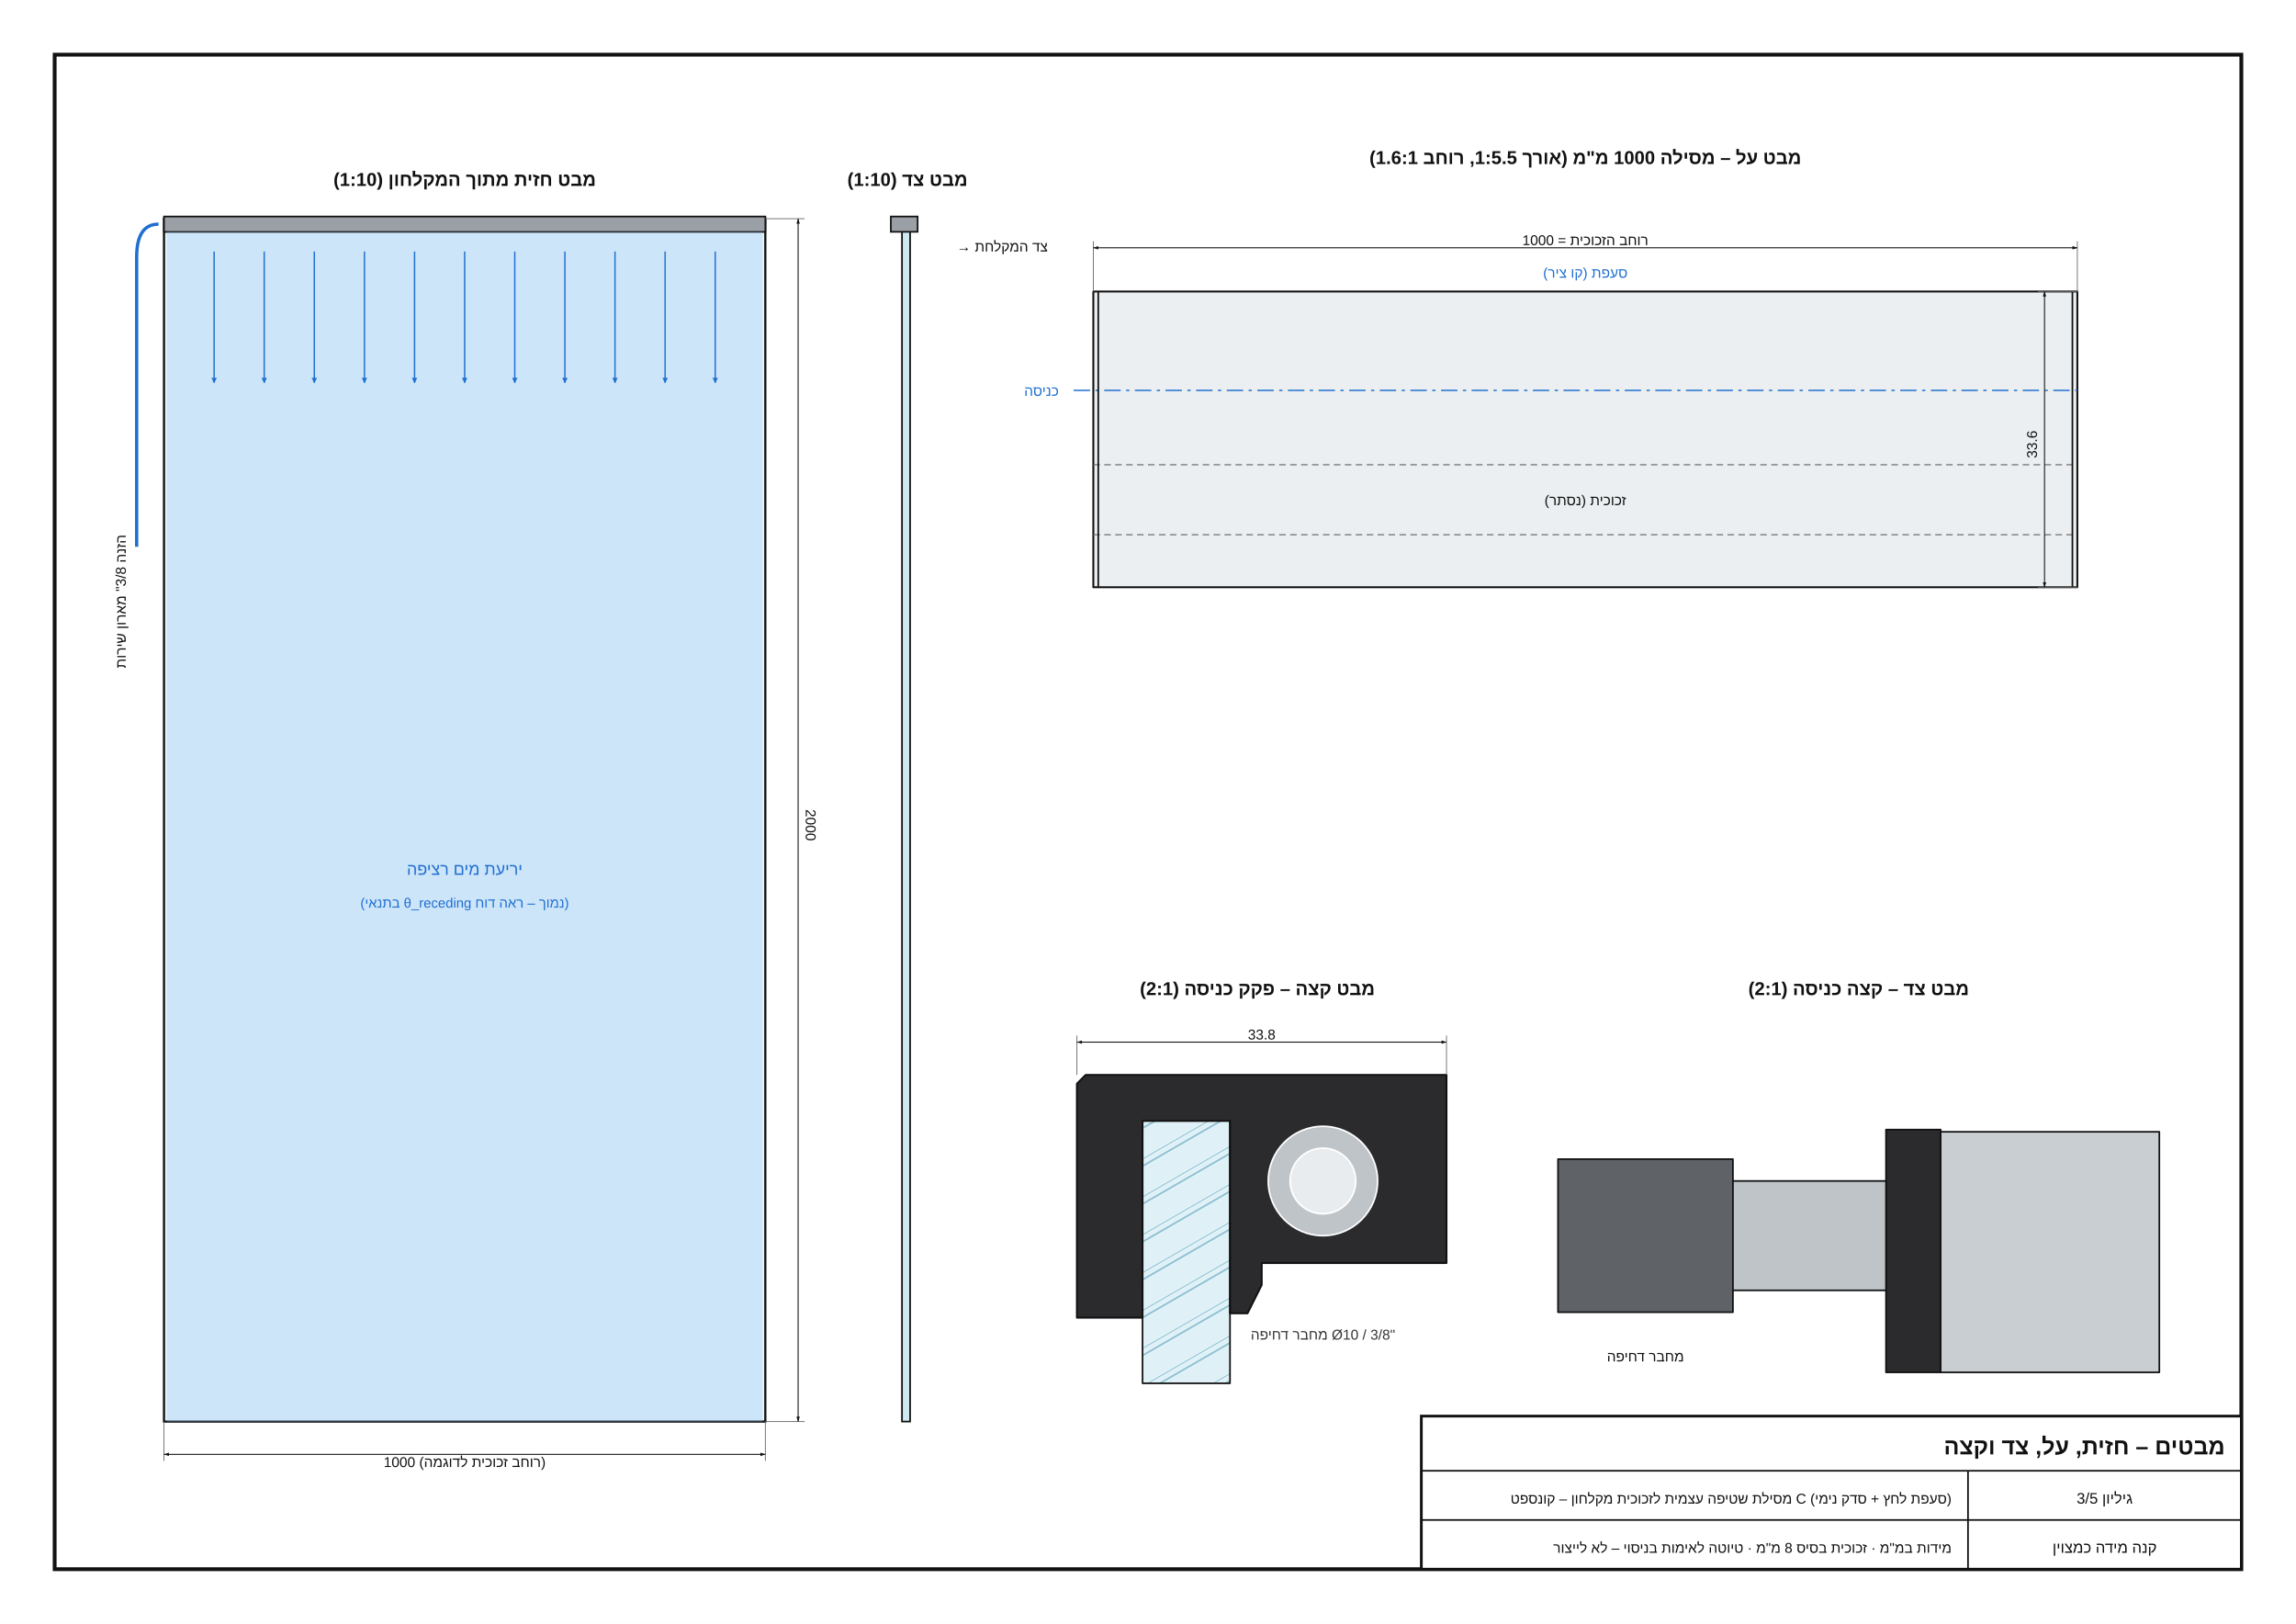
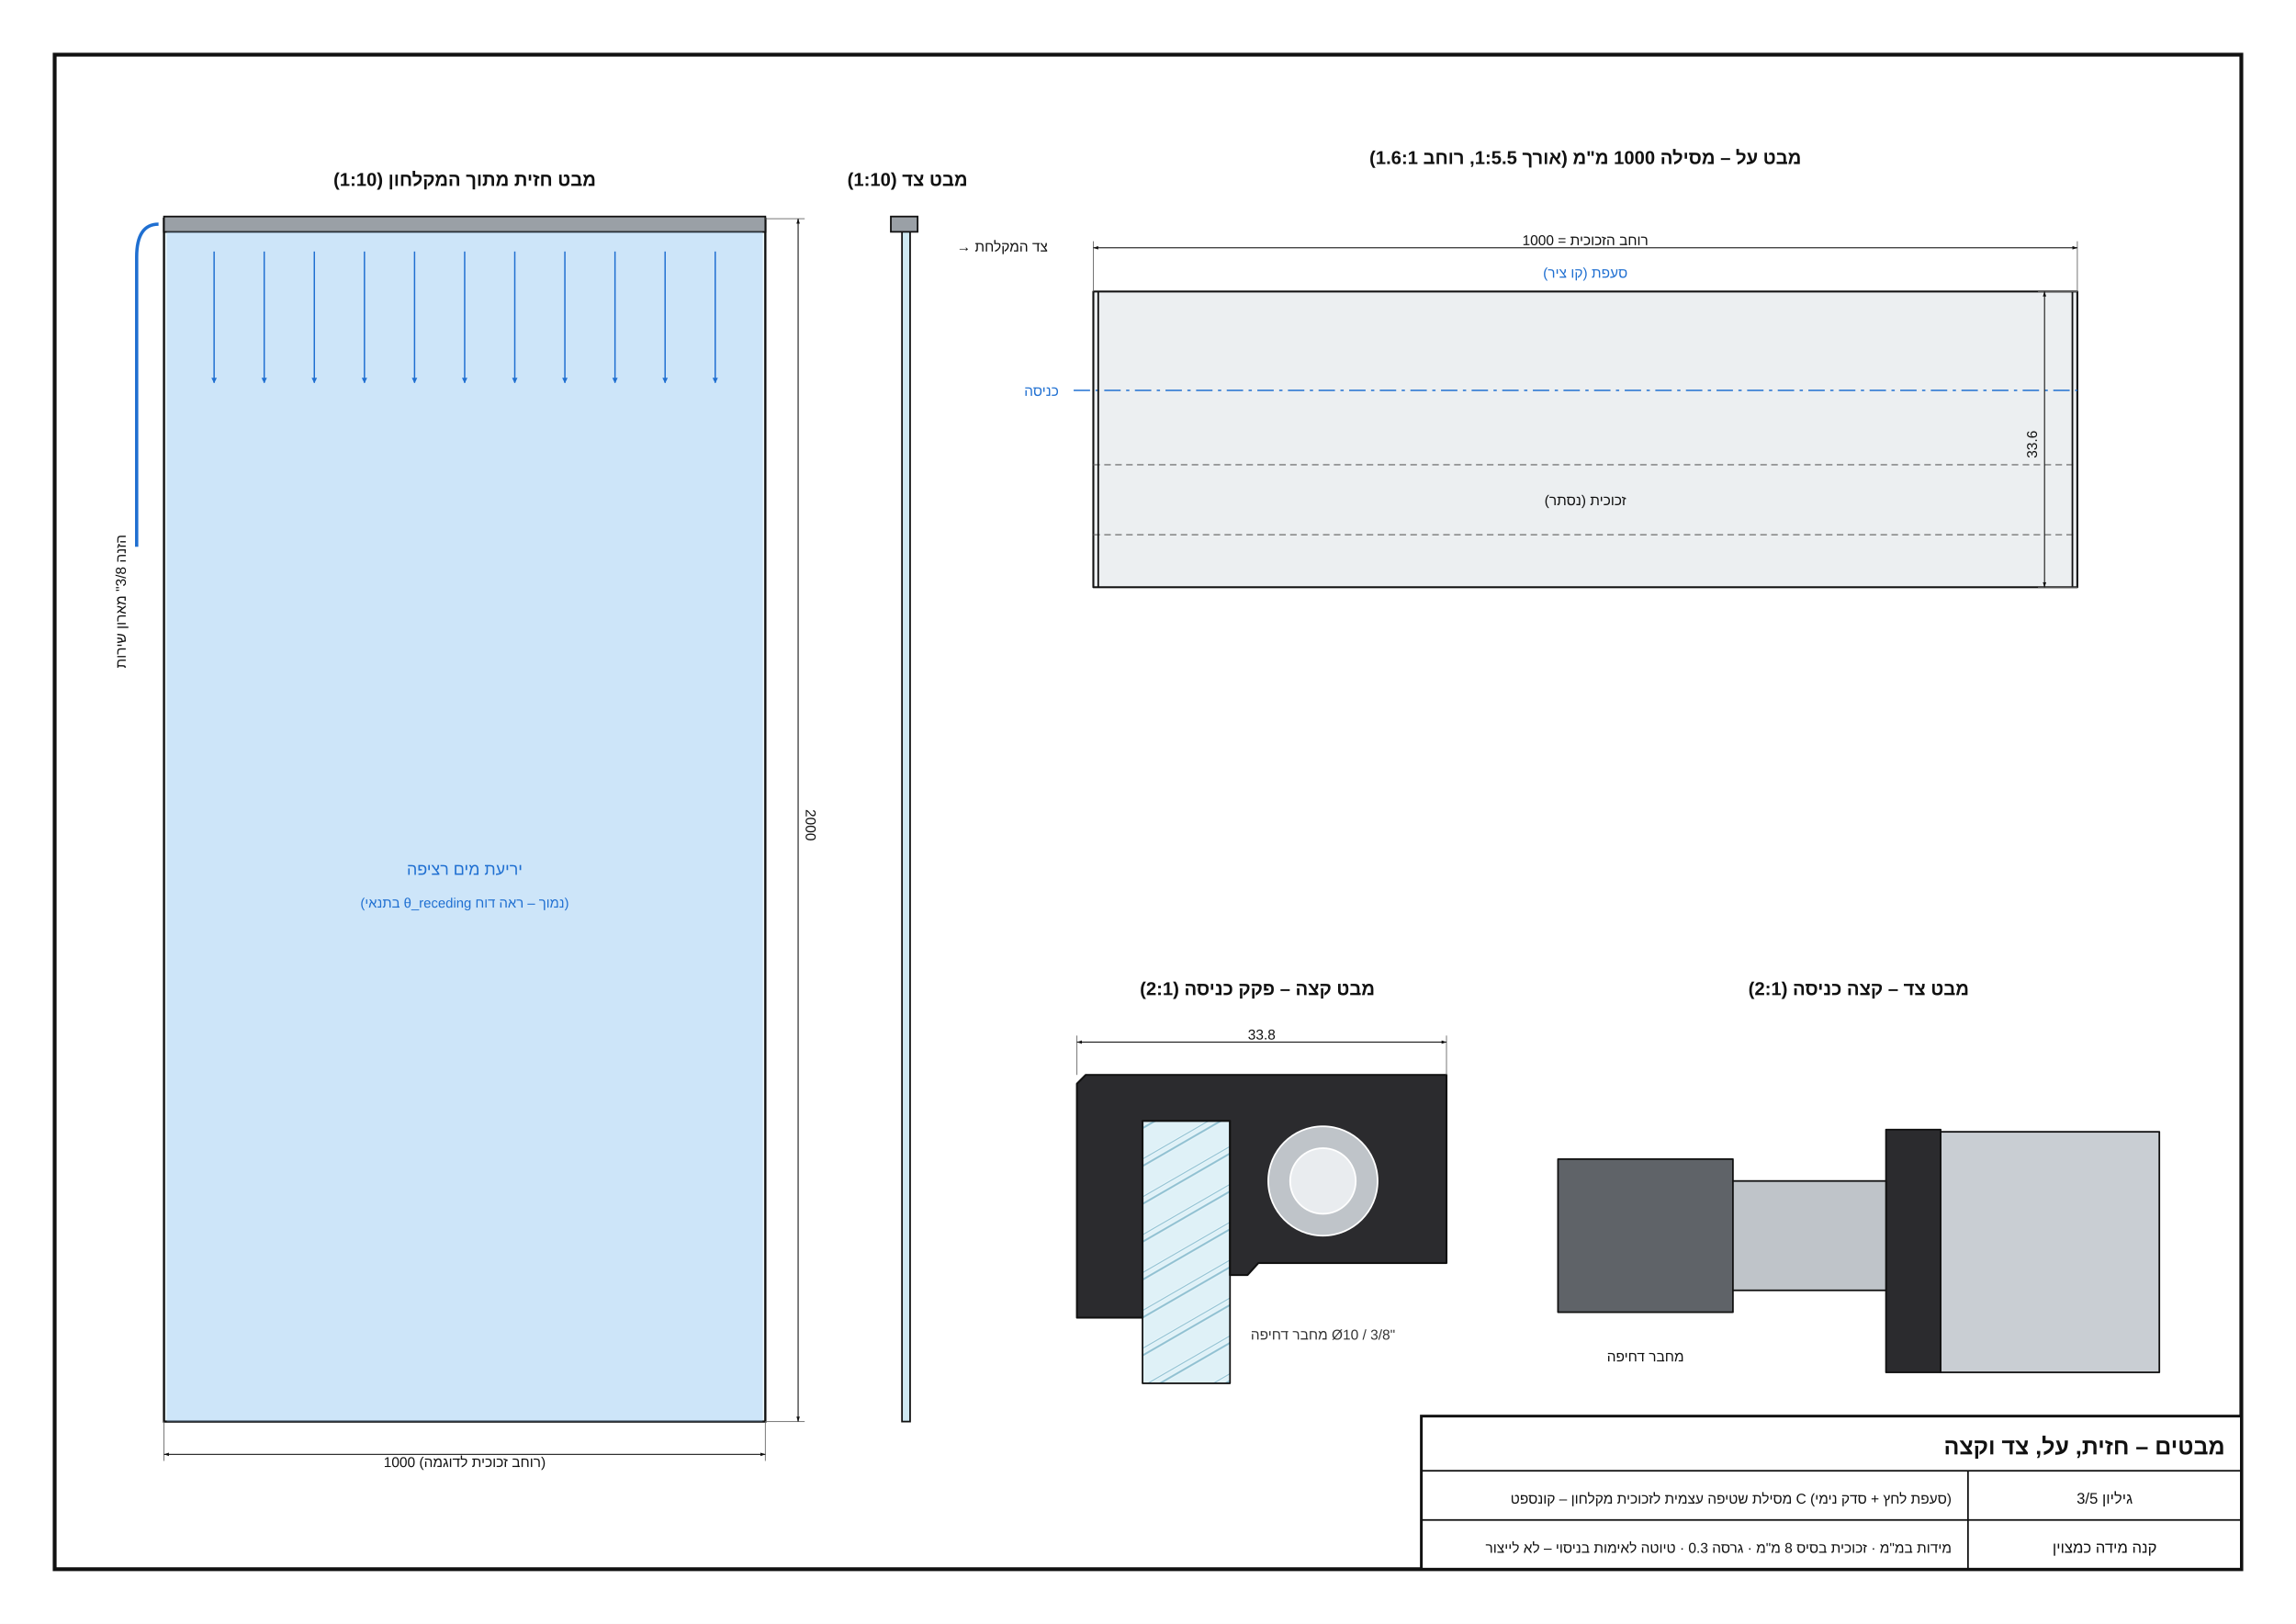
<svg xmlns="http://www.w3.org/2000/svg" width="420mm" height="297mm" viewBox="0 0 420 297">
  <rect width="420" height="297" fill="#fff" />
  <defs>
    <marker id="arr" viewBox="0 0 10 10" refX="10" refY="5" markerWidth="5" markerHeight="5" orient="auto-start-reverse">
      <path d="M0,1.5 L10,5 L0,8.5 z" fill="#111" />
    </marker>
    <marker id="flow" viewBox="0 0 10 10" refX="9" refY="5" markerWidth="4" markerHeight="4" orient="auto">
      <path d="M0,0 L10,5 L0,10 z" fill="#1f6fd1" />
    </marker>
    <marker id="dot" viewBox="0 0 10 10" refX="5" refY="5" markerWidth="2.2" markerHeight="2.2">
      <circle cx="5" cy="5" r="4" fill="#111" />
    </marker>
    <pattern id="hAl" patternUnits="userSpaceOnUse" width="1.6" height="1.6" patternTransform="rotate(45)">
      <rect width="1.6" height="1.6" fill="#e9ecef" />
      <line x1="0" y1="0" x2="0" y2="1.6" stroke="#555" stroke-width="0.22" />
    </pattern>
    <pattern id="hCov" patternUnits="userSpaceOnUse" width="1.6" height="1.6" patternTransform="rotate(-45)">
      <rect width="1.6" height="1.6" fill="#e2e6ea" />
      <line x1="0" y1="0" x2="0" y2="1.6" stroke="#555" stroke-width="0.22" />
    </pattern>
    <pattern id="hSS" patternUnits="userSpaceOnUse" width="1.1" height="1.1" patternTransform="rotate(30)">
      <rect width="1.1" height="1.1" fill="#d5d8dc" />
      <line x1="0" y1="0" x2="0" y2="1.1" stroke="#333" stroke-width="0.25" />
    </pattern>
    <pattern id="hGl" patternUnits="userSpaceOnUse" width="6" height="6" patternTransform="rotate(60)">
      <rect width="6" height="6" fill="#dff1f7" />
      <line x1="0" y1="0" x2="0" y2="6" stroke="#7fb6c9" stroke-width="0.25" />
      <line x1="1.2" y1="0" x2="1.2" y2="6" stroke="#7fb6c9" stroke-width="0.25" />
    </pattern>
  </defs>
  <rect x="30" y="40" width="110.0" height="220.0" fill="#e8f5fa" stroke="#111" stroke-width="0.4" />
  <rect x="30" y="39.6" width="110.0" height="2.82" fill="#9aa0a6" stroke="#111" stroke-width="0.3" />
  <rect x="30.5" y="42.42" width="109.0" height="217.58" fill="#9cc9f5" fill-opacity="0.35" />
  <line x1="39.167" y1="46.000" x2="39.167" y2="70.000" stroke="#1f6fd1" stroke-width="0.25" marker-end="url(#flow)" />
  <line x1="48.333" y1="46.000" x2="48.333" y2="70.000" stroke="#1f6fd1" stroke-width="0.25" marker-end="url(#flow)" />
  <line x1="57.500" y1="46.000" x2="57.500" y2="70.000" stroke="#1f6fd1" stroke-width="0.25" marker-end="url(#flow)" />
  <line x1="66.667" y1="46.000" x2="66.667" y2="70.000" stroke="#1f6fd1" stroke-width="0.25" marker-end="url(#flow)" />
  <line x1="75.833" y1="46.000" x2="75.833" y2="70.000" stroke="#1f6fd1" stroke-width="0.25" marker-end="url(#flow)" />
  <line x1="85.000" y1="46.000" x2="85.000" y2="70.000" stroke="#1f6fd1" stroke-width="0.25" marker-end="url(#flow)" />
  <line x1="94.167" y1="46.000" x2="94.167" y2="70.000" stroke="#1f6fd1" stroke-width="0.25" marker-end="url(#flow)" />
  <line x1="103.333" y1="46.000" x2="103.333" y2="70.000" stroke="#1f6fd1" stroke-width="0.25" marker-end="url(#flow)" />
  <line x1="112.500" y1="46.000" x2="112.500" y2="70.000" stroke="#1f6fd1" stroke-width="0.25" marker-end="url(#flow)" />
  <line x1="121.667" y1="46.000" x2="121.667" y2="70.000" stroke="#1f6fd1" stroke-width="0.25" marker-end="url(#flow)" />
  <line x1="130.833" y1="46.000" x2="130.833" y2="70.000" stroke="#1f6fd1" stroke-width="0.25" marker-end="url(#flow)" />
  <path d="M29,41 q-4,0 -4,6 L25,100" stroke="#1f6fd1" stroke-width="0.6" fill="none" />
  <text x="23.00" y="110.00" font-family="Arial, 'Noto Sans Hebrew', 'DejaVu Sans', sans-serif" font-size="2.6" text-anchor="middle" fill="#111" font-weight="normal" transform="rotate(-90 23.00 110.00)">הזנה 3/8" מארון שירות</text>
  <line x1="30.000" y1="260.000" x2="30.000" y2="267.200" stroke="#666" stroke-width="0.15" />
  <line x1="140.000" y1="260.000" x2="140.000" y2="267.200" stroke="#666" stroke-width="0.15" />
  <line x1="30.000" y1="266.000" x2="140.000" y2="266.000" stroke="#111" stroke-width="0.18" marker-start="url(#arr)" marker-end="url(#arr)" />
  <text x="85.00" y="268.31" font-family="Arial, 'Noto Sans Hebrew', 'DejaVu Sans', sans-serif" font-size="2.6" text-anchor="middle" fill="#111" font-weight="normal">1000 (רוחב זכוכית לדוגמה)</text>
  <line x1="140.000" y1="40.000" x2="147.200" y2="40.000" stroke="#666" stroke-width="0.15" />
  <line x1="140.000" y1="260.000" x2="147.200" y2="260.000" stroke="#666" stroke-width="0.15" />
  <line x1="146.000" y1="40.000" x2="146.000" y2="260.000" stroke="#111" stroke-width="0.18" marker-start="url(#arr)" marker-end="url(#arr)" />
  <text x="147.40" y="150.91" font-family="Arial, 'Noto Sans Hebrew', 'DejaVu Sans', sans-serif" font-size="2.6" text-anchor="middle" fill="#111" font-weight="normal" transform="rotate(90.0 147.40 150.91)">2000</text>
  <text x="85.00" y="34.00" font-family="Arial, 'Noto Sans Hebrew', 'DejaVu Sans', sans-serif" font-size="3.4" text-anchor="middle" fill="#111" font-weight="bold">מבט חזית מתוך המקלחון (1:10)</text>
  <text x="85.00" y="160.00" font-family="Arial, 'Noto Sans Hebrew', 'DejaVu Sans', sans-serif" font-size="3.0" text-anchor="middle" fill="#1f6fd1" font-weight="normal">יריעת מים רציפה</text>
  <text x="85.00" y="166.00" font-family="Arial, 'Noto Sans Hebrew', 'DejaVu Sans', sans-serif" font-size="2.5" text-anchor="middle" fill="#1f6fd1" font-weight="normal">(בתנאי θ_receding נמוך – ראה דוח)</text>
  <rect x="165" y="40" width="1.48" height="220.0" fill="#cfe9f2" stroke="#111" stroke-width="0.3" />
  <rect x="162.96" y="39.6" width="4.896" height="2.8" fill="#9aa0a6" stroke="#111" stroke-width="0.3" />
  <text x="166.00" y="34.00" font-family="Arial, 'Noto Sans Hebrew', 'DejaVu Sans', sans-serif" font-size="3.4" text-anchor="middle" fill="#111" font-weight="bold">מבט צד (1:10)</text>
  <text x="175.00" y="46.00" font-family="Arial, 'Noto Sans Hebrew', 'DejaVu Sans', sans-serif" font-size="2.6" text-anchor="start" fill="#111" font-weight="normal">→ צד המקלחת</text>
  <text x="290.00" y="30.00" font-family="Arial, 'Noto Sans Hebrew', 'DejaVu Sans', sans-serif" font-size="3.4" text-anchor="middle" fill="#111" font-weight="bold">מבט על – מסילה 1000 מ"מ (אורך 1:5.5, רוחב 1.6:1)</text>
  <polygon points="200.000,107.400 200.000,53.320 380.000,53.320 380.000,107.400" fill="#eceff1" stroke="#111" stroke-width="0.35" stroke-linejoin="round" />
  <line x1="200.000" y1="85.000" x2="380.000" y2="85.000" stroke="#666" stroke-width="0.2" stroke-dasharray="1.2 0.8" />
  <line x1="200.000" y1="97.800" x2="380.000" y2="97.800" stroke="#666" stroke-width="0.2" stroke-dasharray="1.2 0.8" />
  <line x1="196.400" y1="71.400" x2="380.000" y2="71.400" stroke="#1f6fd1" stroke-width="0.25" stroke-dasharray="3 1 0.6 1" />
  <line x1="200.900" y1="107.400" x2="200.900" y2="53.320" stroke="#111" stroke-width="0.3" />
  <line x1="379.100" y1="107.400" x2="379.100" y2="53.320" stroke="#111" stroke-width="0.3" />
  <text x="290.00" y="92.40" font-family="Arial, 'Noto Sans Hebrew', 'DejaVu Sans', sans-serif" font-size="2.6" text-anchor="middle" fill="#111" font-weight="normal">זכוכית (נסתר)</text>
  <text x="290.00" y="50.80" font-family="Arial, 'Noto Sans Hebrew', 'DejaVu Sans', sans-serif" font-size="2.6" text-anchor="middle" fill="#1f6fd1" font-weight="normal">סעפת (קו ציר)</text>
  <line x1="380.000" y1="107.400" x2="372.800" y2="107.400" stroke="#666" stroke-width="0.15" />
  <line x1="380.000" y1="53.320" x2="372.800" y2="53.320" stroke="#666" stroke-width="0.15" />
  <line x1="374.000" y1="107.400" x2="374.000" y2="53.320" stroke="#111" stroke-width="0.18" marker-start="url(#arr)" marker-end="url(#arr)" />
  <text x="372.60" y="81.27" font-family="Arial, 'Noto Sans Hebrew', 'DejaVu Sans', sans-serif" font-size="2.6" text-anchor="middle" fill="#111" font-weight="normal" transform="rotate(-90.0 372.60 81.27)">33.6</text>
  <line x1="200.000" y1="53.320" x2="200.000" y2="44.120" stroke="#666" stroke-width="0.15" />
  <line x1="380.000" y1="53.320" x2="380.000" y2="44.120" stroke="#666" stroke-width="0.15" />
  <line x1="200.000" y1="45.320" x2="380.000" y2="45.320" stroke="#111" stroke-width="0.18" marker-start="url(#arr)" marker-end="url(#arr)" />
  <text x="290.00" y="44.83" font-family="Arial, 'Noto Sans Hebrew', 'DejaVu Sans', sans-serif" font-size="2.6" text-anchor="middle" fill="#111" font-weight="normal">1000 = רוחב הזכוכית</text>
  <text x="193.68" y="72.40" font-family="Arial, 'Noto Sans Hebrew', 'DejaVu Sans', sans-serif" font-size="2.6" text-anchor="end" fill="#1f6fd1" font-weight="normal">כניסה</text>
  <polygon points="209.000,253.000 225.000,253.000 225.000,205.000 209.000,205.000" fill="url(#hGl)" stroke="#111" stroke-width="0.3" stroke-linejoin="round" />
-   <polygon points="197.000,241.000 209.000,241.000 209.000,205.000 225.000,205.000 225.000,240.200 228.200,240.200 230.800,235.000 230.800,231.000 264.600,231.000 264.600,196.600 259.000,196.600 198.600,196.600 197.000,198.200" fill="#2b2b2e" stroke="#111" stroke-width="0.35" stroke-linejoin="round" />
+   <polygon points="197.000,241.000 209.000,241.000 209.000,205.000 225.000,205.000 225.000,233.200 228.200,233.200 230.200,231.000 264.600,231.000 264.600,196.600 259.000,196.600 198.600,196.600 197.000,198.200" fill="#2b2b2e" stroke="#111" stroke-width="0.35" stroke-linejoin="round" />
  <circle cx="242.000" cy="216.000" r="10.000" fill="#bfc4c9" stroke="#fff" stroke-width="0.3" />
  <circle cx="242.000" cy="216.000" r="6.000" fill="#e9ecef" stroke="#fff" stroke-width="0.3" />
  <text x="230.00" y="182.00" font-family="Arial, 'Noto Sans Hebrew', 'DejaVu Sans', sans-serif" font-size="3.4" text-anchor="middle" fill="#111" font-weight="bold">מבט קצה – פקק כניסה (2:1)</text>
  <text x="242.00" y="245.00" font-family="Arial, 'Noto Sans Hebrew', 'DejaVu Sans', sans-serif" font-size="2.6" text-anchor="middle" fill="#333" font-weight="normal">מחבר דחיפה Ø10 / 3/8"</text>
  <line x1="197.000" y1="196.600" x2="197.000" y2="189.400" stroke="#666" stroke-width="0.15" />
  <line x1="264.600" y1="196.600" x2="264.600" y2="189.400" stroke="#666" stroke-width="0.15" />
  <line x1="197.000" y1="190.600" x2="264.600" y2="190.600" stroke="#111" stroke-width="0.18" marker-start="url(#arr)" marker-end="url(#arr)" />
  <text x="230.80" y="190.11" font-family="Arial, 'Noto Sans Hebrew', 'DejaVu Sans', sans-serif" font-size="2.6" text-anchor="middle" fill="#111" font-weight="normal">33.8</text>
  <polygon points="345.000,251.000 355.000,251.000 355.000,206.600 345.000,206.600" fill="#2b2b2e" stroke="#111" stroke-width="0.3" stroke-linejoin="round" />
  <polygon points="355.000,251.000 395.000,251.000 395.000,207.000 355.000,207.000" fill="#c9ced3" stroke="#111" stroke-width="0.3" stroke-linejoin="round" />
  <polygon points="305.000,236.000 345.000,236.000 345.000,216.000 305.000,216.000" fill="#bfc4c9" stroke="#111" stroke-width="0.3" stroke-linejoin="round" />
  <polygon points="285.000,240.000 317.000,240.000 317.000,212.000 285.000,212.000" fill="#5f6368" stroke="#111" stroke-width="0.3" stroke-linejoin="round" />
  <text x="340.00" y="182.00" font-family="Arial, 'Noto Sans Hebrew', 'DejaVu Sans', sans-serif" font-size="3.4" text-anchor="middle" fill="#111" font-weight="bold">מבט צד – קצה כניסה (2:1)</text>
  <text x="301.00" y="249.00" font-family="Arial, 'Noto Sans Hebrew', 'DejaVu Sans', sans-serif" font-size="2.6" text-anchor="middle" fill="#111" font-weight="normal">מחבר דחיפה</text>
  <text x="375.00" y="263.00" font-family="Arial, 'Noto Sans Hebrew', 'DejaVu Sans', sans-serif" font-size="2.6" text-anchor="middle" fill="#111" font-weight="normal">גוף + כיסוי</text>
  <rect x="10" y="10" width="400" height="277" fill="none" stroke="#111" stroke-width="0.7" />
  <rect x="260" y="259" width="150" height="28" fill="#fff" stroke="#111" stroke-width="0.5" />
  <line x1="260.000" y1="269.000" x2="410.000" y2="269.000" stroke="#111" stroke-width="0.3" />
  <line x1="260.000" y1="278.000" x2="410.000" y2="278.000" stroke="#111" stroke-width="0.3" />
  <line x1="360.000" y1="269.000" x2="360.000" y2="287.000" stroke="#111" stroke-width="0.3" />
  <text x="407.00" y="266.00" font-family="Arial, 'Noto Sans Hebrew', 'DejaVu Sans', sans-serif" font-size="4.2" text-anchor="end" fill="#111" font-weight="bold">מבטים – חזית, על, צד וקצה</text>
  <text x="357.00" y="275.00" font-family="Arial, 'Noto Sans Hebrew', 'DejaVu Sans', sans-serif" font-size="2.6" text-anchor="end" fill="#111" font-weight="normal">מסילת שטיפה עצמית לזכוכית מקלחון – קונספט C (סעפת לחץ + סדק נימי)</text>
-   <text x="357.00" y="284.00" font-family="Arial, 'Noto Sans Hebrew', 'DejaVu Sans', sans-serif" font-size="2.6" text-anchor="end" fill="#111" font-weight="normal">מידות במ"מ · זכוכית בסיס 8 מ"מ · טיוטה לאימות בניסוי – לא לייצור</text>
+   <text x="357.00" y="284.00" font-family="Arial, 'Noto Sans Hebrew', 'DejaVu Sans', sans-serif" font-size="2.6" text-anchor="end" fill="#111" font-weight="normal">מידות במ"מ · זכוכית בסיס 8 מ"מ · גרסה 0.3 · טיוטה לאימות בניסוי – לא לייצור</text>
  <text x="385.00" y="275.00" font-family="Arial, 'Noto Sans Hebrew', 'DejaVu Sans', sans-serif" font-size="2.8" text-anchor="middle" fill="#111" font-weight="normal">גיליון 3/5</text>
  <text x="385.00" y="284.00" font-family="Arial, 'Noto Sans Hebrew', 'DejaVu Sans', sans-serif" font-size="2.8" text-anchor="middle" fill="#111" font-weight="normal">קנה מידה כמצוין</text>
</svg>
